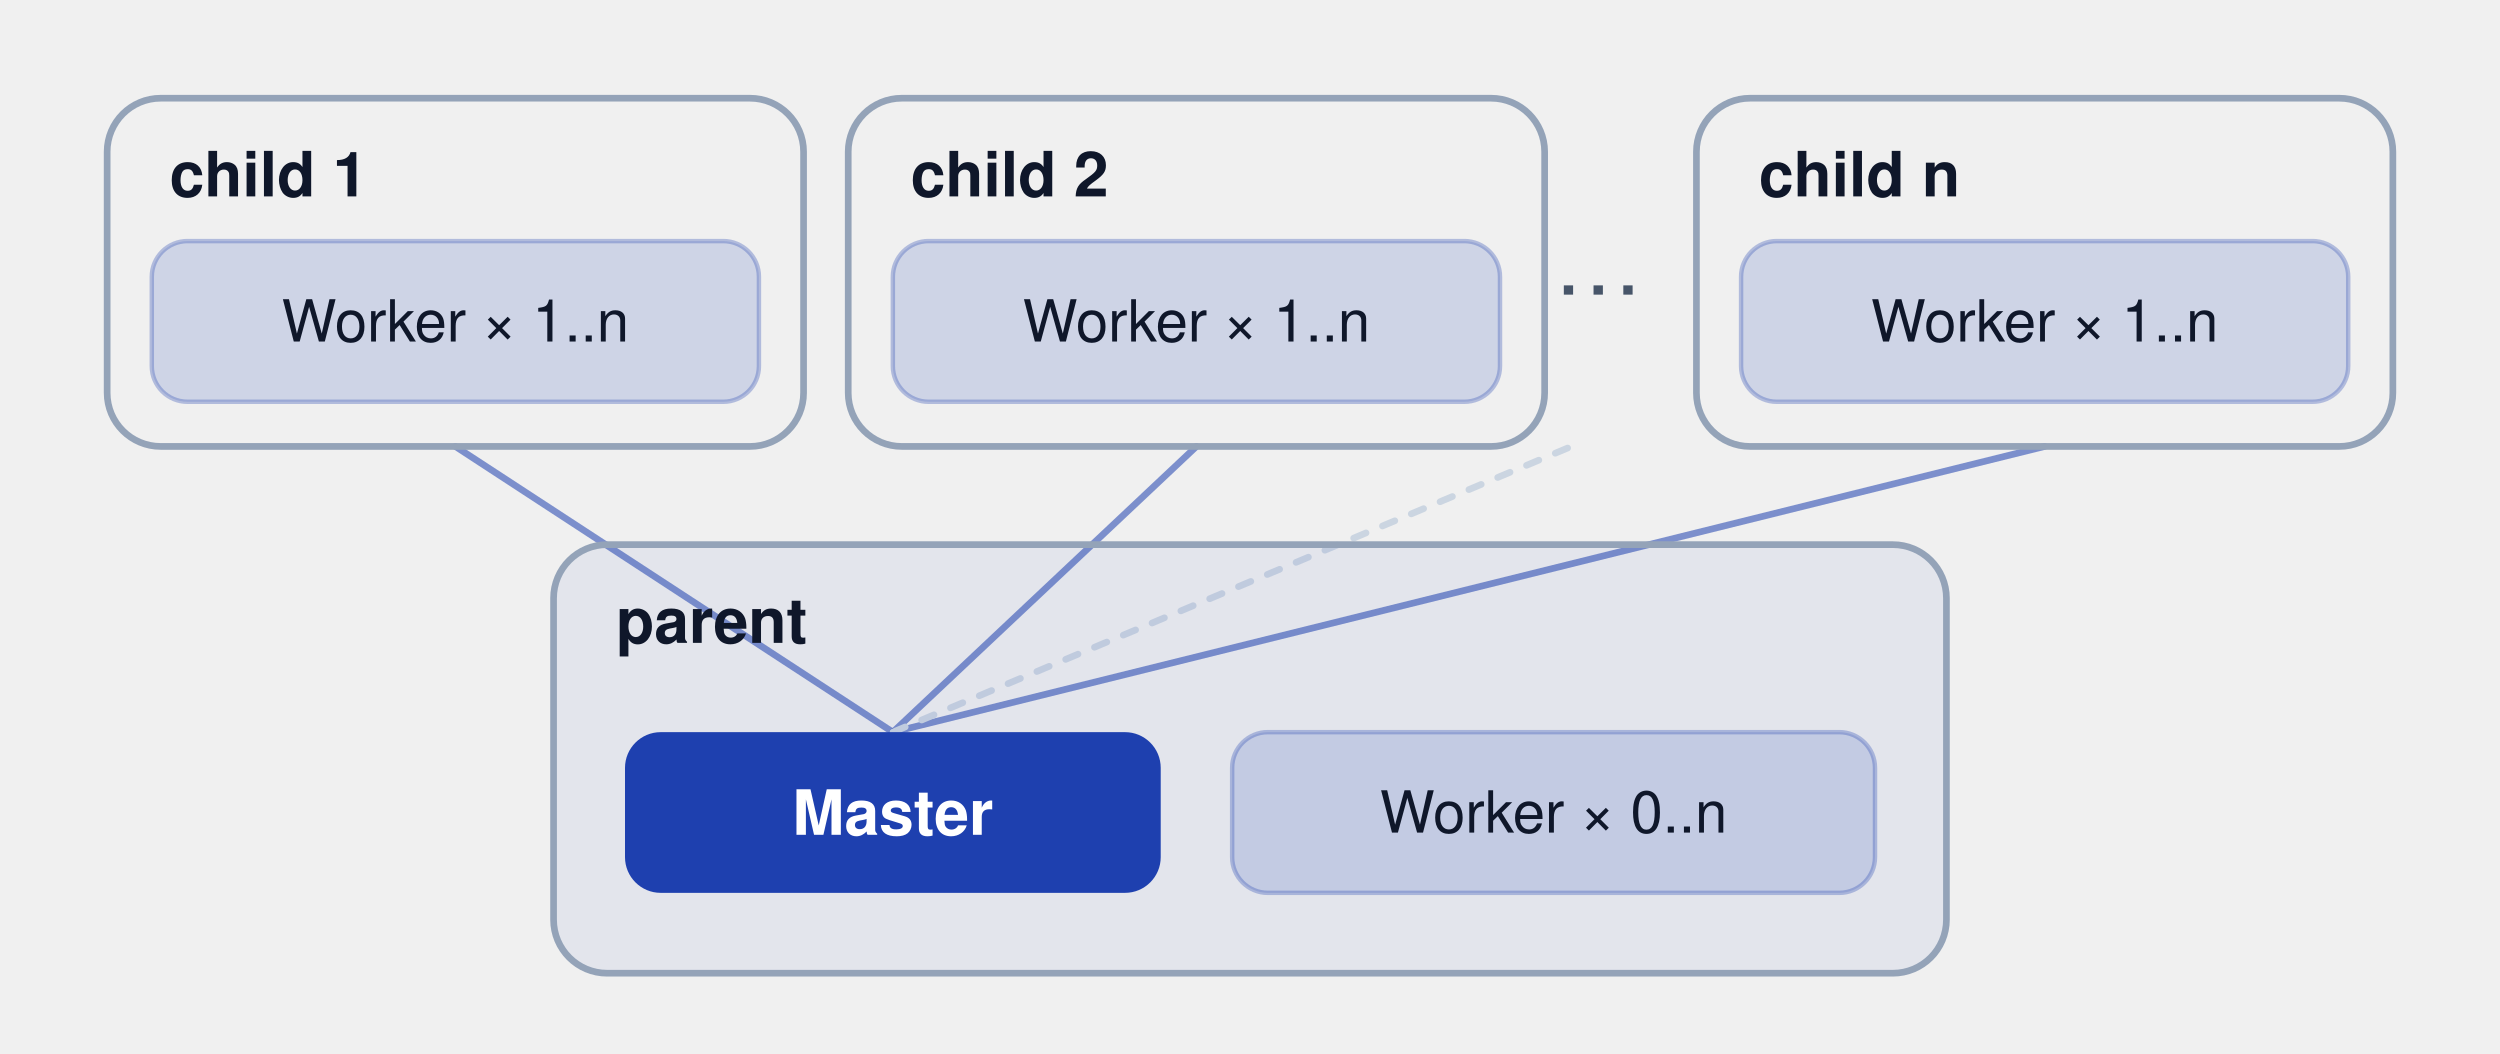
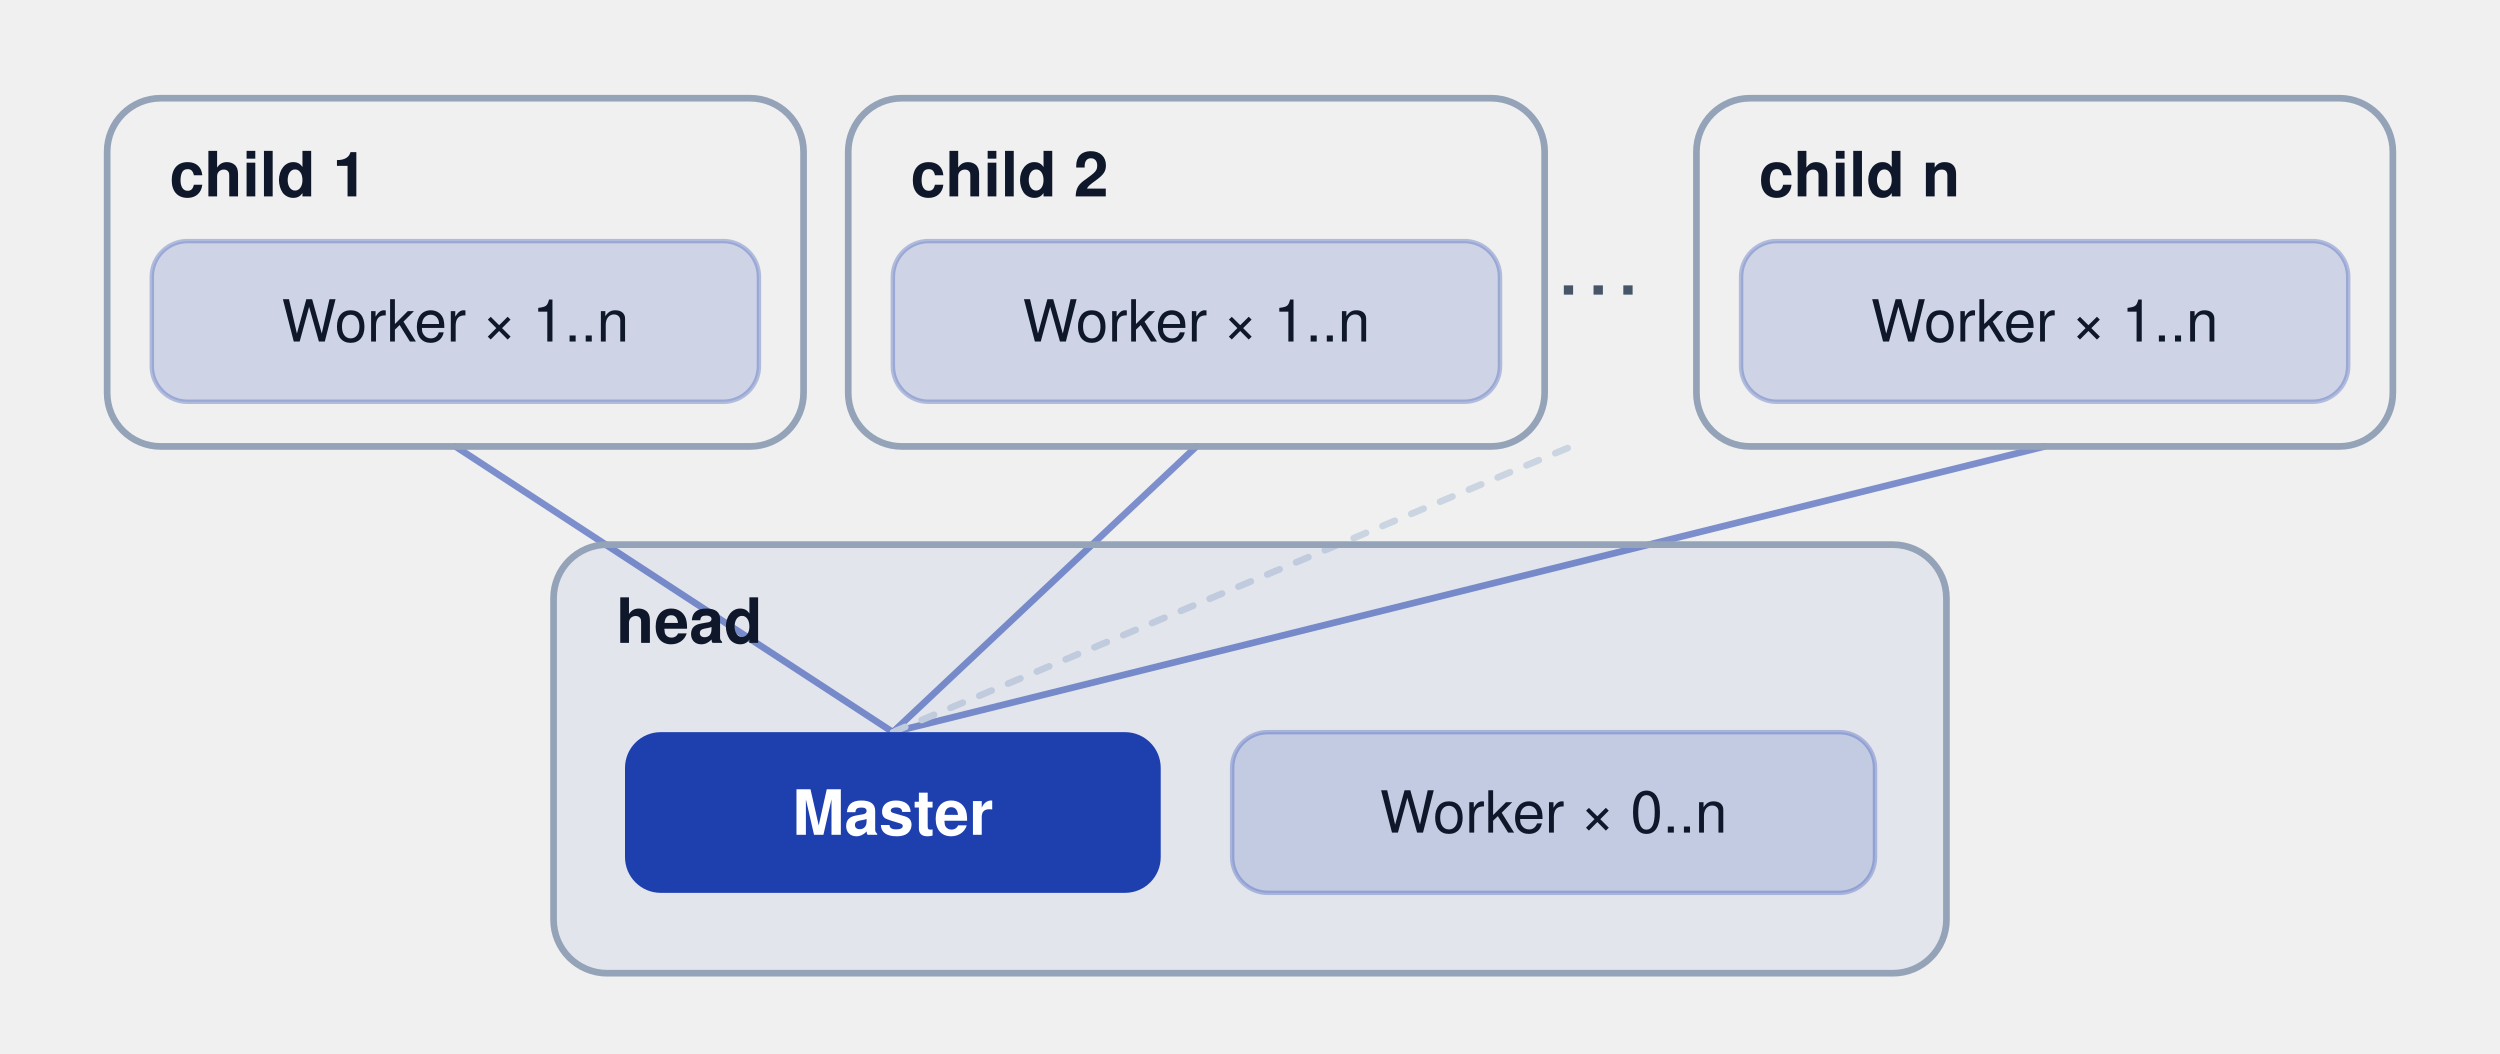
<svg xmlns="http://www.w3.org/2000/svg" viewBox="0 0 560 236" width="560" height="236">
  <path d="M200 164 L102 100" fill="none" stroke="#1e40af" stroke-opacity="0.55" stroke-width="1.5" stroke-linecap="round" />
  <path d="M200 164 L268 100" fill="none" stroke="#1e40af" stroke-opacity="0.55" stroke-width="1.5" stroke-linecap="round" />
  <path d="M200 164 L458 100" fill="none" stroke="#1e40af" stroke-opacity="0.55" stroke-width="1.5" stroke-linecap="round" />
  <path d="M200 164 L352 100" fill="none" stroke="#cbd5e1" stroke-width="1.5" stroke-linecap="round" stroke-dasharray="3 4" />
  <rect x="24" y="22" width="156" height="78" rx="12" fill="none" stroke="#94a3b8" stroke-width="1.5" />
  <text x="38" y="44" font-family="'Helvetica Neue', Helvetica, Arial, sans-serif" font-size="14" font-weight="600" fill="#0f172a" text-anchor="start">child 1</text>
  <rect x="34" y="54" width="136" height="36" rx="8" fill="#1e40af" fill-opacity="0.16" stroke="#1e40af" stroke-opacity="0.3" stroke-width="1" />
  <text x="102.0" y="76.5" font-family="'Helvetica Neue', Helvetica, Arial, sans-serif" font-size="13" font-weight="400" fill="#0f172a" text-anchor="middle">Worker × 1..n</text>
  <rect x="190" y="22" width="156" height="78" rx="12" fill="none" stroke="#94a3b8" stroke-width="1.5" />
  <text x="204" y="44" font-family="'Helvetica Neue', Helvetica, Arial, sans-serif" font-size="14" font-weight="600" fill="#0f172a" text-anchor="start">child 2</text>
  <rect x="200" y="54" width="136" height="36" rx="8" fill="#1e40af" fill-opacity="0.16" stroke="#1e40af" stroke-opacity="0.3" stroke-width="1" />
  <text x="268.0" y="76.5" font-family="'Helvetica Neue', Helvetica, Arial, sans-serif" font-size="13" font-weight="400" fill="#0f172a" text-anchor="middle">Worker × 1..n</text>
  <rect x="380" y="22" width="156" height="78" rx="12" fill="none" stroke="#94a3b8" stroke-width="1.5" />
  <text x="394" y="44" font-family="'Helvetica Neue', Helvetica, Arial, sans-serif" font-size="14" font-weight="600" fill="#0f172a" text-anchor="start">child n</text>
  <rect x="390" y="54" width="136" height="36" rx="8" fill="#1e40af" fill-opacity="0.16" stroke="#1e40af" stroke-opacity="0.3" stroke-width="1" />
  <text x="458.0" y="76.5" font-family="'Helvetica Neue', Helvetica, Arial, sans-serif" font-size="13" font-weight="400" fill="#0f172a" text-anchor="middle">Worker × 1..n</text>
  <text x="358" y="66" font-family="'Helvetica Neue', Helvetica, Arial, sans-serif" font-size="20" font-weight="400" fill="#475569" text-anchor="middle">…</text>
  <rect x="124" y="122" width="312" height="96" rx="12" fill="#1e40af" fill-opacity="0.06" stroke="#94a3b8" stroke-width="1.5" />
-   <text x="138" y="144" font-family="'Helvetica Neue', Helvetica, Arial, sans-serif" font-size="14" font-weight="600" fill="#0f172a" text-anchor="start">parent</text>
+   <text x="138" y="144" font-family="'Helvetica Neue', Helvetica, Arial, sans-serif" font-size="14" font-weight="600" fill="#0f172a" text-anchor="start">head</text>
  <rect x="140" y="164" width="120" height="36" rx="8" fill="#1e40af" />
  <text x="200" y="187" font-family="'Helvetica Neue', Helvetica, Arial, sans-serif" font-size="14" font-weight="600" fill="#ffffff" text-anchor="middle">Master</text>
  <rect x="276" y="164" width="144" height="36" rx="8" fill="#1e40af" fill-opacity="0.16" stroke="#1e40af" stroke-opacity="0.3" stroke-width="1" />
  <text x="348.0" y="186.5" font-family="'Helvetica Neue', Helvetica, Arial, sans-serif" font-size="13" font-weight="400" fill="#0f172a" text-anchor="middle">Worker × 0..n</text>
</svg>
